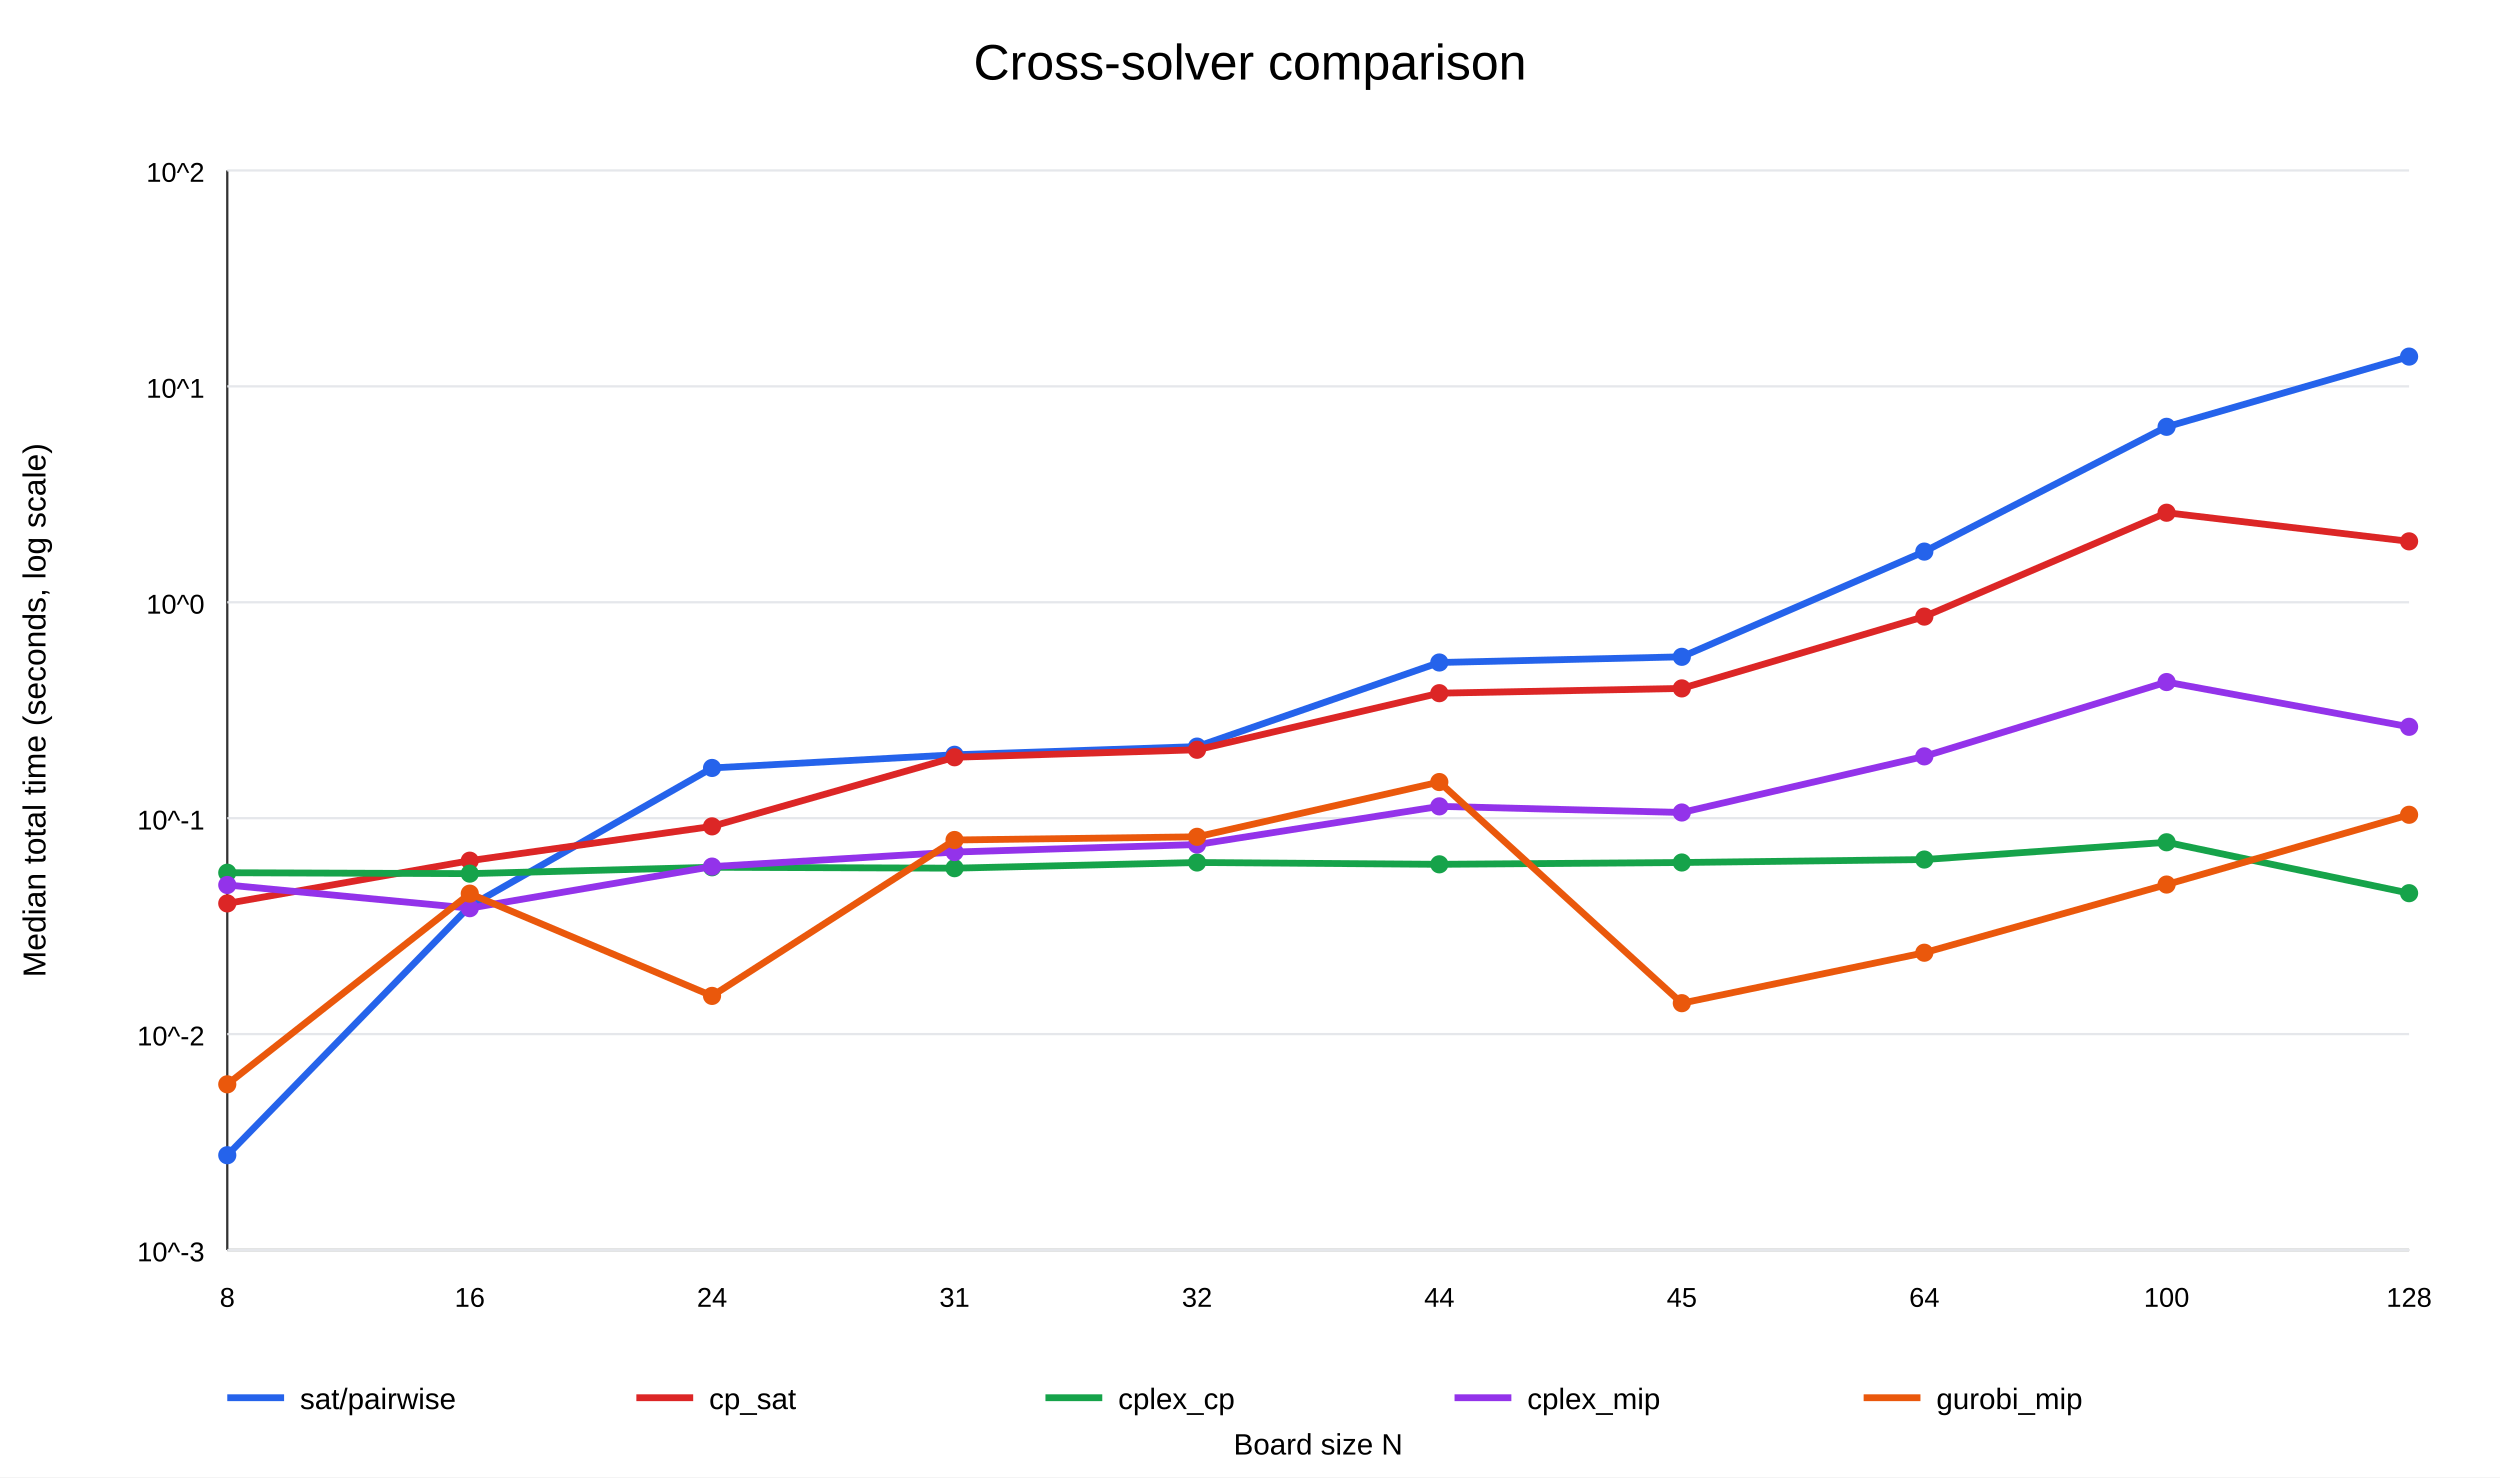
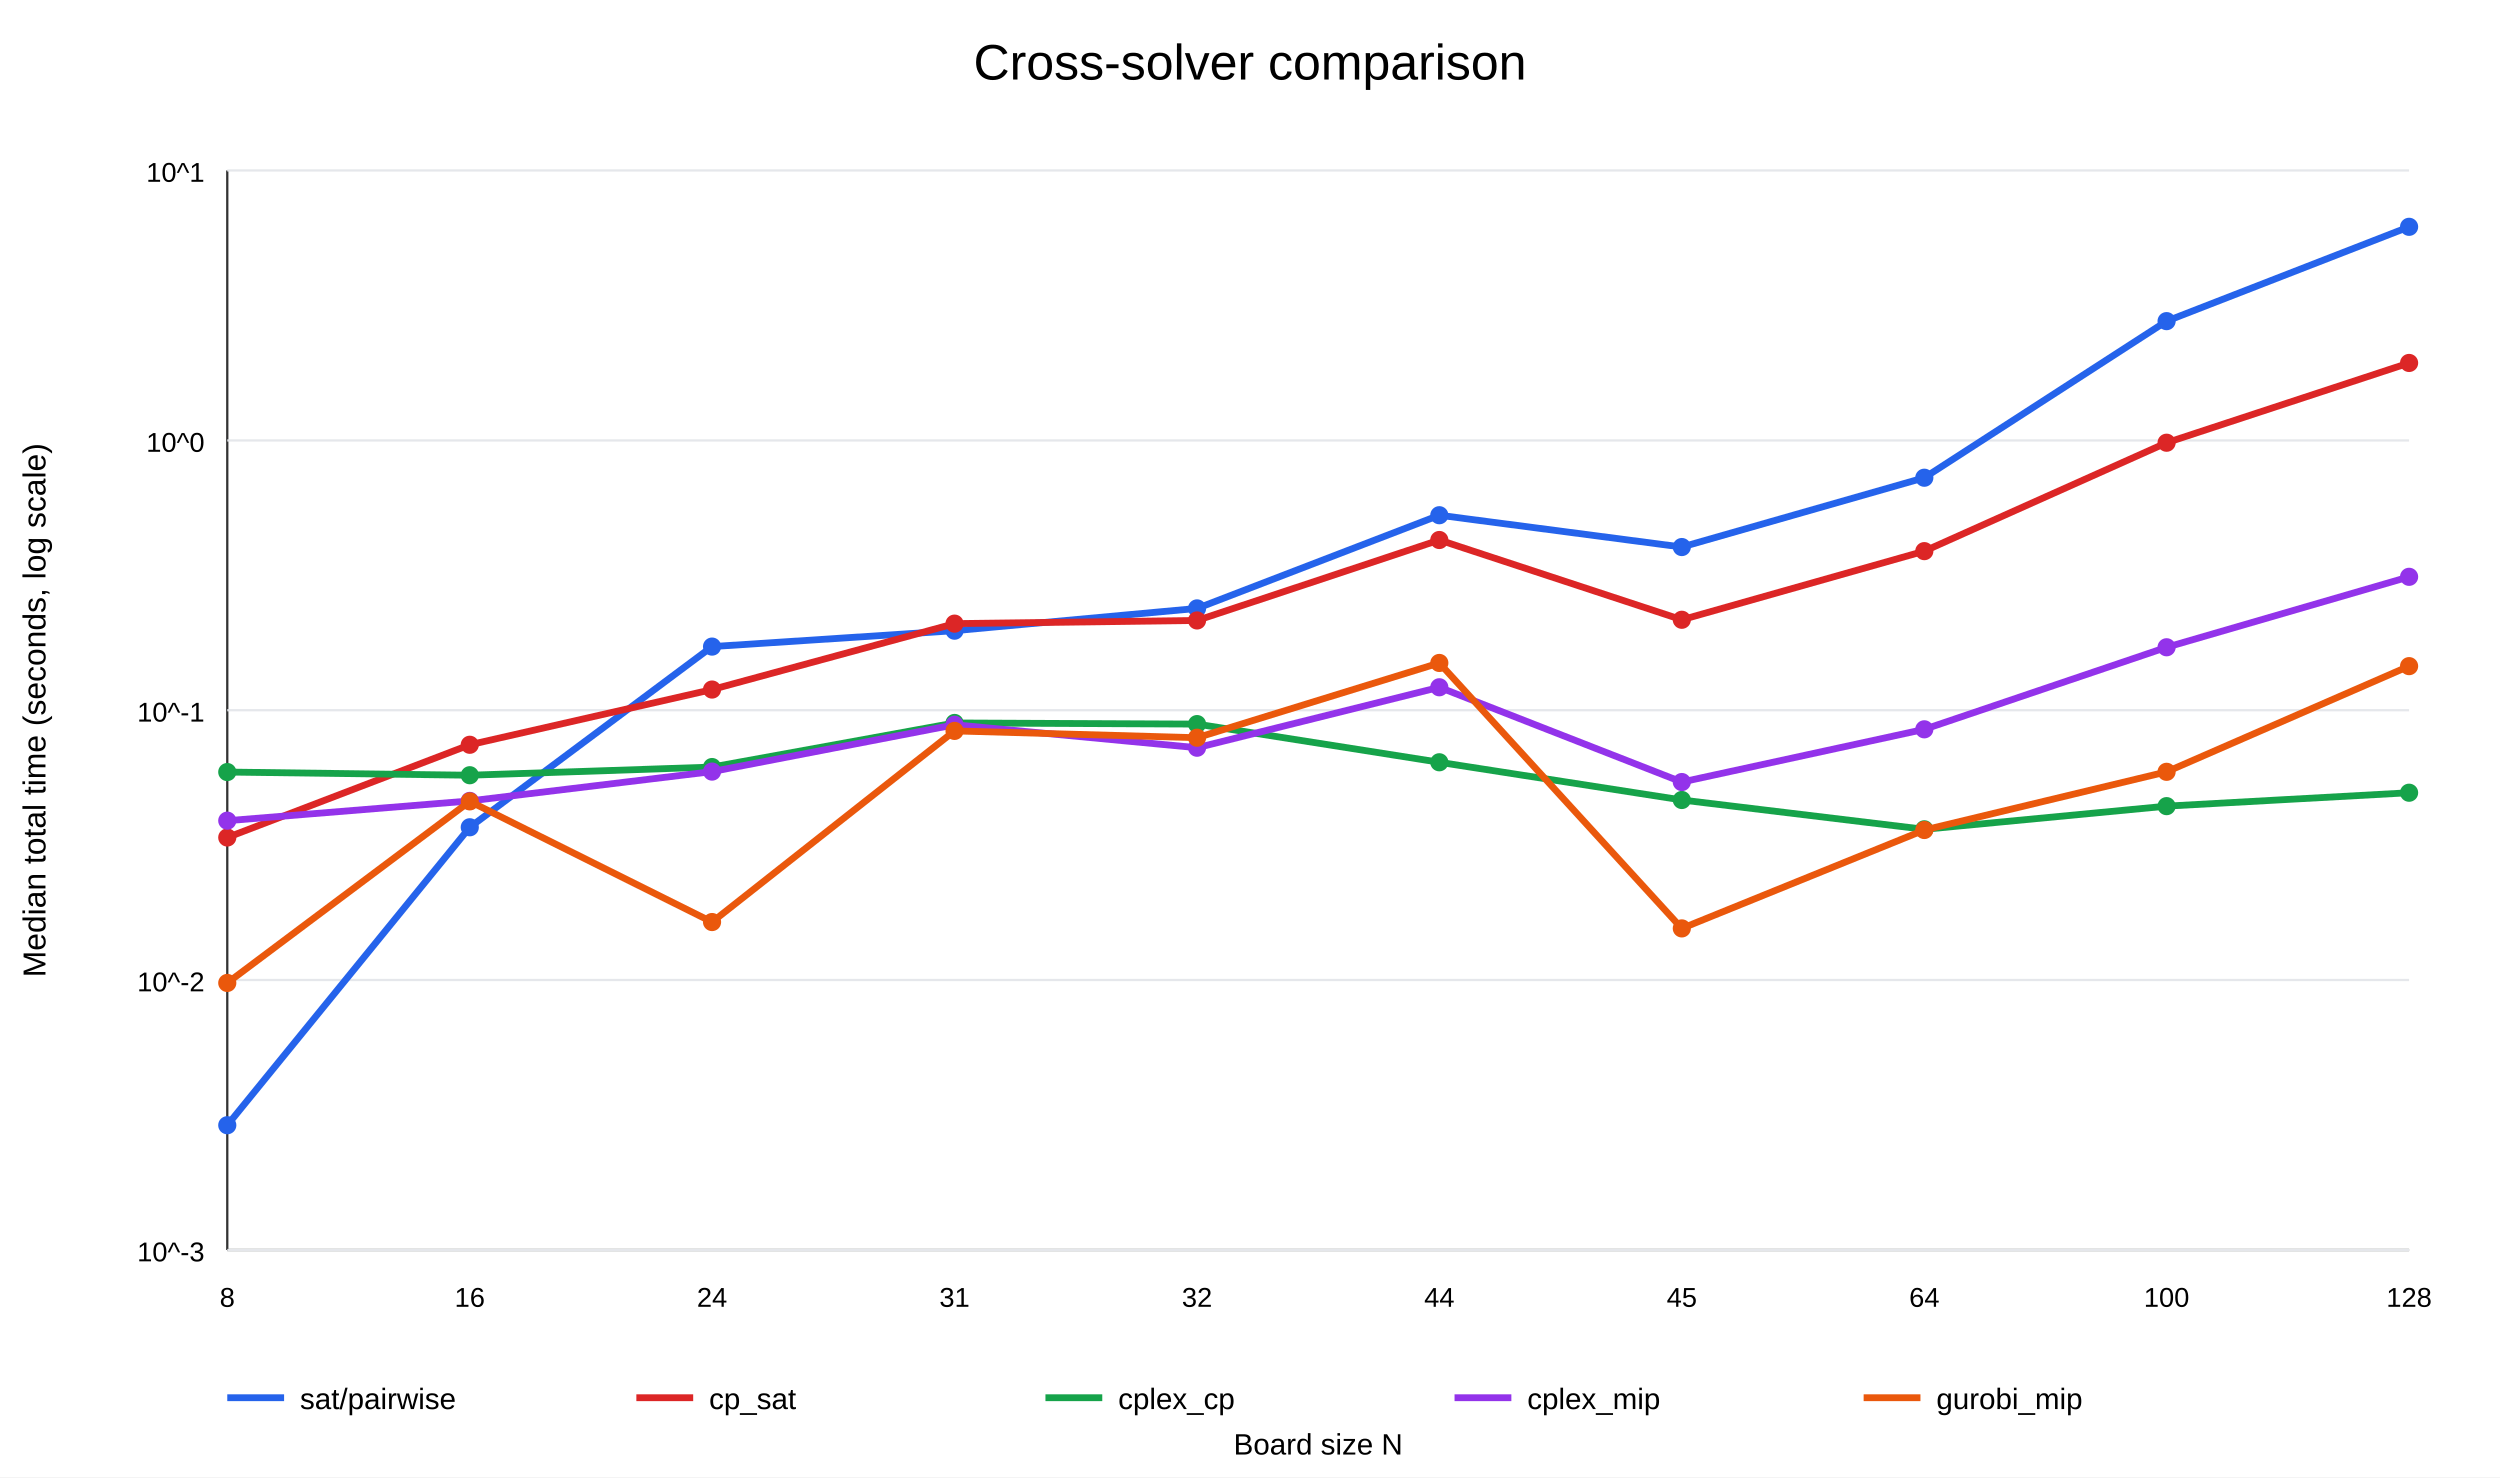
<svg xmlns="http://www.w3.org/2000/svg" width="1100" height="650">
  <rect width="100%" height="100%" fill="white" />
  <text x="550.0" y="35" text-anchor="middle" font-size="22" font-family="Arial">Cross-solver comparison</text>
  <text x="20" y="312.5" transform="rotate(-90 20 312.5)" text-anchor="middle" font-size="14" font-family="Arial">Median total time (seconds, log scale)</text>
  <line x1="100" y1="75" x2="100" y2="550" stroke="#333" />
  <line x1="100" y1="550" x2="1060" y2="550" stroke="#333" />
  <line x1="100" y1="550.0" x2="1060" y2="550.0" stroke="#e5e7eb" />
  <text x="90" y="555.0" text-anchor="end" font-size="12" font-family="Arial">10^-3</text>
-   <line x1="100" y1="455.0" x2="1060" y2="455.0" stroke="#e5e7eb" />
-   <text x="90" y="460.0" text-anchor="end" font-size="12" font-family="Arial">10^-2</text>
-   <line x1="100" y1="360.0" x2="1060" y2="360.0" stroke="#e5e7eb" />
-   <text x="90" y="365.0" text-anchor="end" font-size="12" font-family="Arial">10^-1</text>
-   <line x1="100" y1="265.0" x2="1060" y2="265.0" stroke="#e5e7eb" />
-   <text x="90" y="270.0" text-anchor="end" font-size="12" font-family="Arial">10^0</text>
-   <line x1="100" y1="170.0" x2="1060" y2="170.0" stroke="#e5e7eb" />
-   <text x="90" y="175.0" text-anchor="end" font-size="12" font-family="Arial">10^1</text>
+   <line x1="100" y1="431.2" x2="1060" y2="431.2" stroke="#e5e7eb" />
+   <text x="90" y="436.2" text-anchor="end" font-size="12" font-family="Arial">10^-2</text>
+   <line x1="100" y1="312.5" x2="1060" y2="312.5" stroke="#e5e7eb" />
+   <text x="90" y="317.5" text-anchor="end" font-size="12" font-family="Arial">10^-1</text>
+   <line x1="100" y1="193.8" x2="1060" y2="193.8" stroke="#e5e7eb" />
+   <text x="90" y="198.8" text-anchor="end" font-size="12" font-family="Arial">10^0</text>
  <line x1="100" y1="75.0" x2="1060" y2="75.0" stroke="#e5e7eb" />
-   <text x="90" y="80.0" text-anchor="end" font-size="12" font-family="Arial">10^2</text>
+   <text x="90" y="80.0" text-anchor="end" font-size="12" font-family="Arial">10^1</text>
  <text x="100.0" y="575" text-anchor="middle" font-size="12" font-family="Arial">8</text>
  <text x="206.7" y="575" text-anchor="middle" font-size="12" font-family="Arial">16</text>
  <text x="313.3" y="575" text-anchor="middle" font-size="12" font-family="Arial">24</text>
  <text x="420.0" y="575" text-anchor="middle" font-size="12" font-family="Arial">31</text>
  <text x="526.7" y="575" text-anchor="middle" font-size="12" font-family="Arial">32</text>
  <text x="633.3" y="575" text-anchor="middle" font-size="12" font-family="Arial">44</text>
  <text x="740.0" y="575" text-anchor="middle" font-size="12" font-family="Arial">45</text>
  <text x="846.7" y="575" text-anchor="middle" font-size="12" font-family="Arial">64</text>
  <text x="953.3" y="575" text-anchor="middle" font-size="12" font-family="Arial">100</text>
  <text x="1060.0" y="575" text-anchor="middle" font-size="12" font-family="Arial">128</text>
  <text x="580.0" y="640" text-anchor="middle" font-size="13" font-family="Arial">Board size N</text>
-   <polyline points="100.0,508.3 206.7,398.7 313.3,337.9 420.0,332.1 526.7,328.5 633.3,291.5 740.0,289.0 846.7,242.7 953.3,187.8 1060.0,156.9" fill="none" stroke="#2563eb" stroke-width="3" />
-   <circle cx="100.0" cy="508.3" r="4" fill="#2563eb" />
-   <circle cx="206.7" cy="398.7" r="4" fill="#2563eb" />
-   <circle cx="313.3" cy="337.9" r="4" fill="#2563eb" />
-   <circle cx="420.0" cy="332.1" r="4" fill="#2563eb" />
-   <circle cx="526.7" cy="328.5" r="4" fill="#2563eb" />
-   <circle cx="633.3" cy="291.5" r="4" fill="#2563eb" />
-   <circle cx="740.0" cy="289.0" r="4" fill="#2563eb" />
-   <circle cx="846.7" cy="242.7" r="4" fill="#2563eb" />
-   <circle cx="953.3" cy="187.8" r="4" fill="#2563eb" />
-   <circle cx="1060.0" cy="156.9" r="4" fill="#2563eb" />
+   <polyline points="100.0,495.1 206.7,364.0 313.3,284.5 420.0,277.5 526.7,267.7 633.3,226.7 740.0,240.7 846.7,210.2 953.3,141.3 1060.0,99.8" fill="none" stroke="#2563eb" stroke-width="3" />
+   <circle cx="100.0" cy="495.1" r="4" fill="#2563eb" />
+   <circle cx="206.7" cy="364.0" r="4" fill="#2563eb" />
+   <circle cx="313.3" cy="284.5" r="4" fill="#2563eb" />
+   <circle cx="420.0" cy="277.5" r="4" fill="#2563eb" />
+   <circle cx="526.7" cy="267.7" r="4" fill="#2563eb" />
+   <circle cx="633.3" cy="226.7" r="4" fill="#2563eb" />
+   <circle cx="740.0" cy="240.7" r="4" fill="#2563eb" />
+   <circle cx="846.7" cy="210.2" r="4" fill="#2563eb" />
+   <circle cx="953.3" cy="141.3" r="4" fill="#2563eb" />
+   <circle cx="1060.0" cy="99.8" r="4" fill="#2563eb" />
  <line x1="100" y1="615" x2="125" y2="615" stroke="#2563eb" stroke-width="3" />
  <text x="132" y="620" font-size="13" font-family="Arial">sat/pairwise</text>
-   <polyline points="100.0,397.5 206.7,378.7 313.3,363.6 420.0,333.2 526.7,329.9 633.3,305.0 740.0,302.9 846.7,271.3 953.3,225.6 1060.0,238.2" fill="none" stroke="#dc2626" stroke-width="3" />
-   <circle cx="100.0" cy="397.5" r="4" fill="#dc2626" />
-   <circle cx="206.7" cy="378.7" r="4" fill="#dc2626" />
-   <circle cx="313.3" cy="363.6" r="4" fill="#dc2626" />
-   <circle cx="420.0" cy="333.2" r="4" fill="#dc2626" />
-   <circle cx="526.7" cy="329.9" r="4" fill="#dc2626" />
-   <circle cx="633.3" cy="305.0" r="4" fill="#dc2626" />
-   <circle cx="740.0" cy="302.9" r="4" fill="#dc2626" />
-   <circle cx="846.7" cy="271.3" r="4" fill="#dc2626" />
-   <circle cx="953.3" cy="225.6" r="4" fill="#dc2626" />
-   <circle cx="1060.0" cy="238.2" r="4" fill="#dc2626" />
+   <polyline points="100.0,368.5 206.7,327.7 313.3,303.4 420.0,274.4 526.7,273.0 633.3,237.6 740.0,272.7 846.7,242.5 953.3,194.8 1060.0,159.7" fill="none" stroke="#dc2626" stroke-width="3" />
+   <circle cx="100.0" cy="368.5" r="4" fill="#dc2626" />
+   <circle cx="206.7" cy="327.7" r="4" fill="#dc2626" />
+   <circle cx="313.3" cy="303.4" r="4" fill="#dc2626" />
+   <circle cx="420.0" cy="274.4" r="4" fill="#dc2626" />
+   <circle cx="526.7" cy="273.0" r="4" fill="#dc2626" />
+   <circle cx="633.3" cy="237.6" r="4" fill="#dc2626" />
+   <circle cx="740.0" cy="272.7" r="4" fill="#dc2626" />
+   <circle cx="846.7" cy="242.5" r="4" fill="#dc2626" />
+   <circle cx="953.3" cy="194.8" r="4" fill="#dc2626" />
+   <circle cx="1060.0" cy="159.7" r="4" fill="#dc2626" />
  <line x1="280" y1="615" x2="305" y2="615" stroke="#dc2626" stroke-width="3" />
  <text x="312" y="620" font-size="13" font-family="Arial">cp_sat</text>
-   <polyline points="100.0,384.0 206.7,384.4 313.3,381.6 420.0,382.0 526.7,379.5 633.3,380.3 740.0,379.5 846.7,378.2 953.3,370.6 1060.0,393.0" fill="none" stroke="#16a34a" stroke-width="3" />
-   <circle cx="100.0" cy="384.0" r="4" fill="#16a34a" />
-   <circle cx="206.7" cy="384.4" r="4" fill="#16a34a" />
-   <circle cx="313.3" cy="381.6" r="4" fill="#16a34a" />
-   <circle cx="420.0" cy="382.0" r="4" fill="#16a34a" />
-   <circle cx="526.7" cy="379.5" r="4" fill="#16a34a" />
-   <circle cx="633.3" cy="380.3" r="4" fill="#16a34a" />
-   <circle cx="740.0" cy="379.5" r="4" fill="#16a34a" />
-   <circle cx="846.7" cy="378.2" r="4" fill="#16a34a" />
-   <circle cx="953.3" cy="370.6" r="4" fill="#16a34a" />
-   <circle cx="1060.0" cy="393.0" r="4" fill="#16a34a" />
+   <polyline points="100.0,339.7 206.7,341.1 313.3,337.5 420.0,318.1 526.7,318.6 633.3,335.4 740.0,352.0 846.7,364.9 953.3,354.7 1060.0,348.8" fill="none" stroke="#16a34a" stroke-width="3" />
+   <circle cx="100.0" cy="339.7" r="4" fill="#16a34a" />
+   <circle cx="206.7" cy="341.1" r="4" fill="#16a34a" />
+   <circle cx="313.3" cy="337.5" r="4" fill="#16a34a" />
+   <circle cx="420.0" cy="318.1" r="4" fill="#16a34a" />
+   <circle cx="526.7" cy="318.6" r="4" fill="#16a34a" />
+   <circle cx="633.3" cy="335.4" r="4" fill="#16a34a" />
+   <circle cx="740.0" cy="352.0" r="4" fill="#16a34a" />
+   <circle cx="846.7" cy="364.9" r="4" fill="#16a34a" />
+   <circle cx="953.3" cy="354.7" r="4" fill="#16a34a" />
+   <circle cx="1060.0" cy="348.8" r="4" fill="#16a34a" />
  <line x1="460" y1="615" x2="485" y2="615" stroke="#16a34a" stroke-width="3" />
  <text x="492" y="620" font-size="13" font-family="Arial">cplex_cp</text>
-   <polyline points="100.0,389.4 206.7,399.6 313.3,381.3 420.0,374.9 526.7,371.6 633.3,354.8 740.0,357.5 846.7,332.8 953.3,300.1 1060.0,319.8" fill="none" stroke="#9333ea" stroke-width="3" />
-   <circle cx="100.0" cy="389.4" r="4" fill="#9333ea" />
-   <circle cx="206.7" cy="399.6" r="4" fill="#9333ea" />
-   <circle cx="313.3" cy="381.3" r="4" fill="#9333ea" />
-   <circle cx="420.0" cy="374.9" r="4" fill="#9333ea" />
-   <circle cx="526.7" cy="371.6" r="4" fill="#9333ea" />
-   <circle cx="633.3" cy="354.8" r="4" fill="#9333ea" />
-   <circle cx="740.0" cy="357.5" r="4" fill="#9333ea" />
-   <circle cx="846.7" cy="332.8" r="4" fill="#9333ea" />
-   <circle cx="953.3" cy="300.1" r="4" fill="#9333ea" />
-   <circle cx="1060.0" cy="319.8" r="4" fill="#9333ea" />
+   <polyline points="100.0,361.1 206.7,352.4 313.3,339.5 420.0,318.9 526.7,329.0 633.3,302.4 740.0,344.1 846.7,320.9 953.3,284.8 1060.0,253.8" fill="none" stroke="#9333ea" stroke-width="3" />
+   <circle cx="100.0" cy="361.1" r="4" fill="#9333ea" />
+   <circle cx="206.7" cy="352.4" r="4" fill="#9333ea" />
+   <circle cx="313.3" cy="339.5" r="4" fill="#9333ea" />
+   <circle cx="420.0" cy="318.9" r="4" fill="#9333ea" />
+   <circle cx="526.7" cy="329.0" r="4" fill="#9333ea" />
+   <circle cx="633.3" cy="302.4" r="4" fill="#9333ea" />
+   <circle cx="740.0" cy="344.1" r="4" fill="#9333ea" />
+   <circle cx="846.7" cy="320.9" r="4" fill="#9333ea" />
+   <circle cx="953.3" cy="284.8" r="4" fill="#9333ea" />
+   <circle cx="1060.0" cy="253.8" r="4" fill="#9333ea" />
  <line x1="640" y1="615" x2="665" y2="615" stroke="#9333ea" stroke-width="3" />
  <text x="672" y="620" font-size="13" font-family="Arial">cplex_mip</text>
-   <polyline points="100.0,477.1 206.7,393.2 313.3,438.2 420.0,369.6 526.7,368.2 633.3,344.1 740.0,441.4 846.7,419.2 953.3,389.2 1060.0,358.5" fill="none" stroke="#ea580c" stroke-width="3" />
-   <circle cx="100.0" cy="477.1" r="4" fill="#ea580c" />
-   <circle cx="206.7" cy="393.2" r="4" fill="#ea580c" />
-   <circle cx="313.3" cy="438.2" r="4" fill="#ea580c" />
-   <circle cx="420.0" cy="369.6" r="4" fill="#ea580c" />
-   <circle cx="526.7" cy="368.2" r="4" fill="#ea580c" />
-   <circle cx="633.3" cy="344.1" r="4" fill="#ea580c" />
-   <circle cx="740.0" cy="441.4" r="4" fill="#ea580c" />
-   <circle cx="846.7" cy="419.2" r="4" fill="#ea580c" />
-   <circle cx="953.3" cy="389.2" r="4" fill="#ea580c" />
-   <circle cx="1060.0" cy="358.5" r="4" fill="#ea580c" />
+   <polyline points="100.0,432.5 206.7,352.6 313.3,405.7 420.0,321.6 526.7,324.6 633.3,291.7 740.0,408.5 846.7,365.2 953.3,339.6 1060.0,293.1" fill="none" stroke="#ea580c" stroke-width="3" />
+   <circle cx="100.0" cy="432.5" r="4" fill="#ea580c" />
+   <circle cx="206.7" cy="352.6" r="4" fill="#ea580c" />
+   <circle cx="313.3" cy="405.7" r="4" fill="#ea580c" />
+   <circle cx="420.0" cy="321.6" r="4" fill="#ea580c" />
+   <circle cx="526.7" cy="324.6" r="4" fill="#ea580c" />
+   <circle cx="633.3" cy="291.7" r="4" fill="#ea580c" />
+   <circle cx="740.0" cy="408.5" r="4" fill="#ea580c" />
+   <circle cx="846.7" cy="365.2" r="4" fill="#ea580c" />
+   <circle cx="953.3" cy="339.6" r="4" fill="#ea580c" />
+   <circle cx="1060.0" cy="293.1" r="4" fill="#ea580c" />
  <line x1="820" y1="615" x2="845" y2="615" stroke="#ea580c" stroke-width="3" />
  <text x="852" y="620" font-size="13" font-family="Arial">gurobi_mip</text>
</svg>
